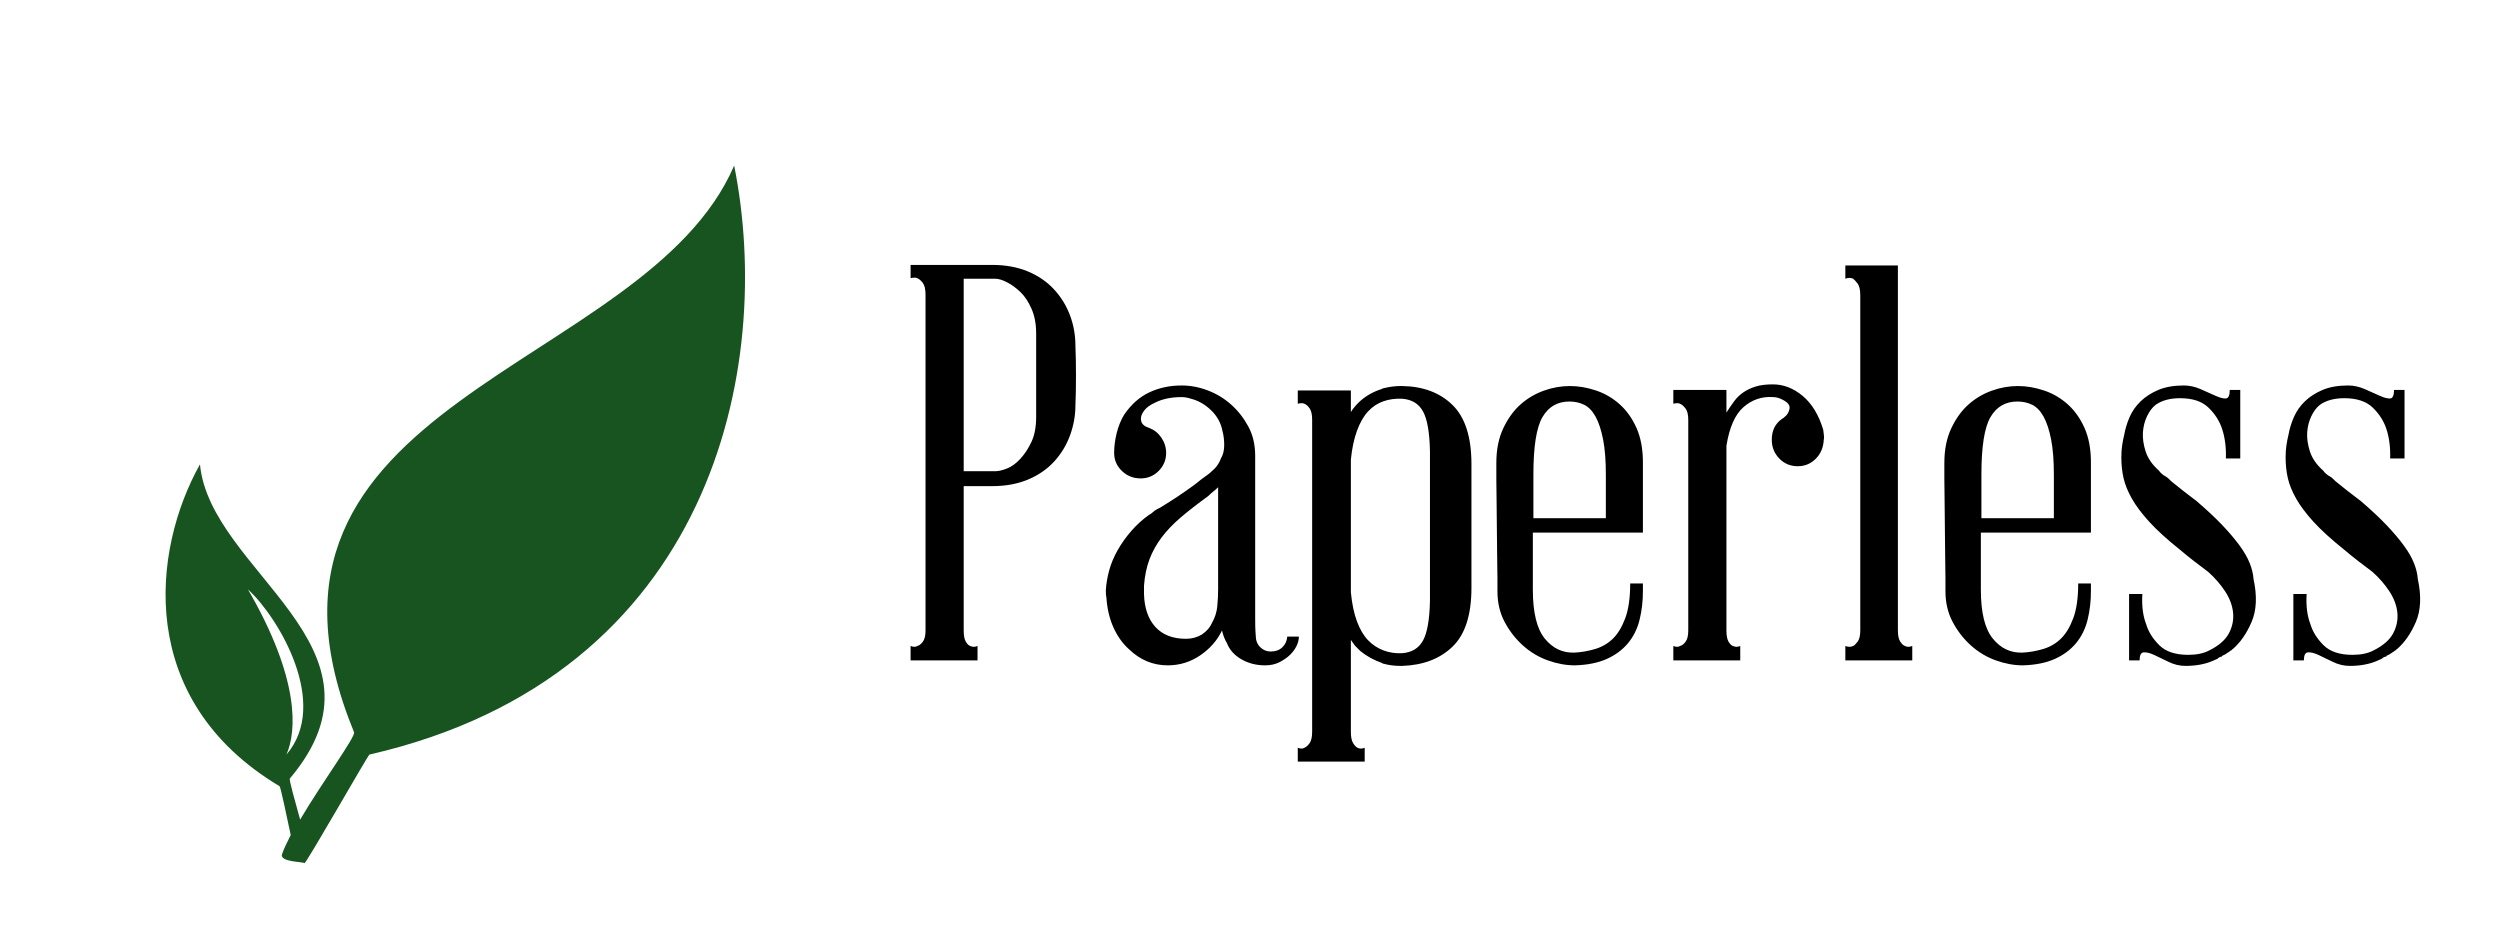
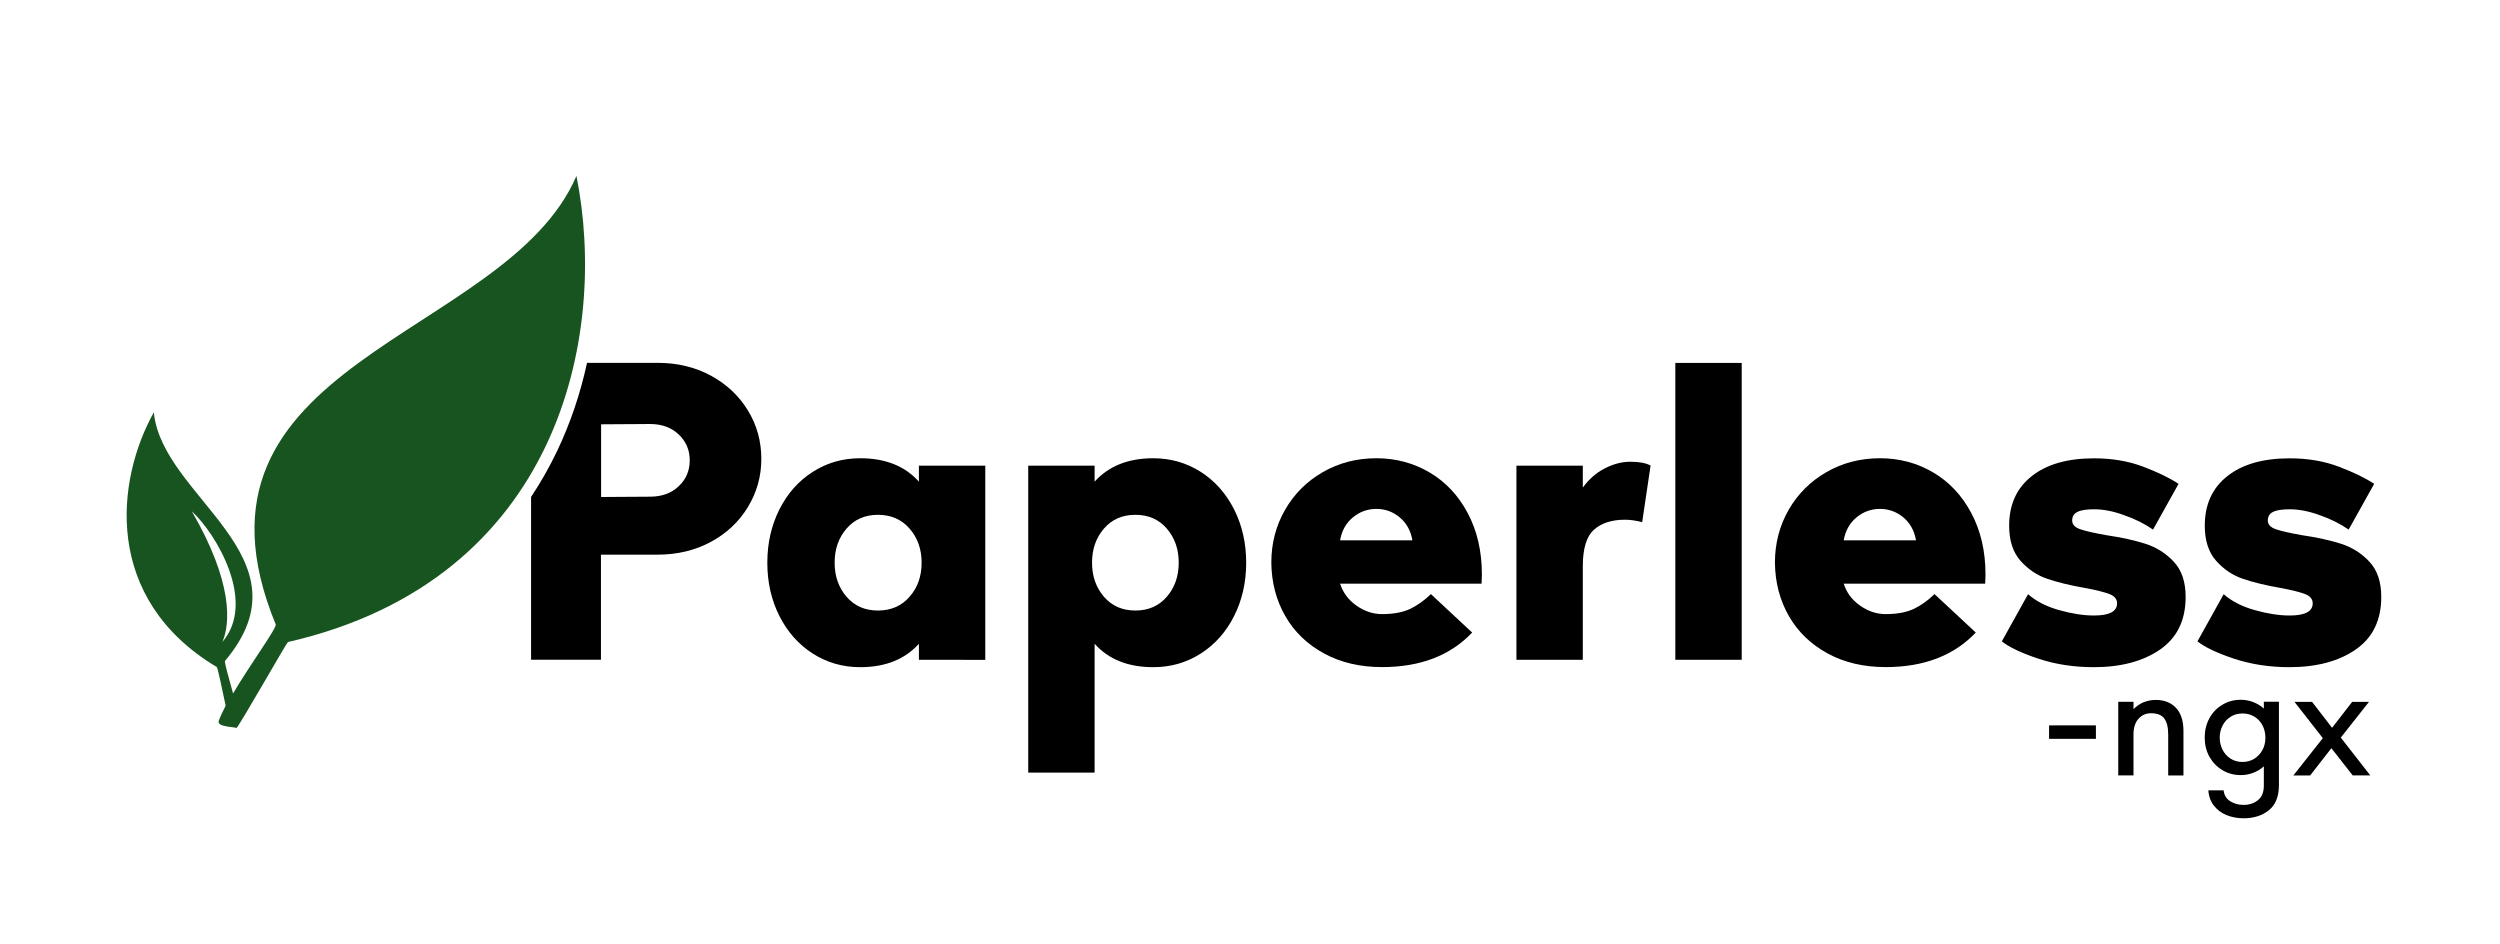
- <svg xmlns="http://www.w3.org/2000/svg" version="1.1" width="3212.766" height="1212.766">
-   <g transform="scale(10.6383) translate(10, 10)">
-     <defs id="SvgjsDefs1018" />
-     <g id="SvgjsG1019" featureKey="root" fill="#000" />
-     <g id="SvgjsG1020" featureKey="symbol1" fill="#000" transform="matrix(0.1034157,0,0,0.1034157,1.228766,8.34535)">
-       <defs />
-       <g>
-         <path d="M231 798c-4,-19 -12,-57 -13,-57 -169,-101 -149,-276 -93,-376 12,126 235,213 105,367 -1,2 6,26 12,48 26,-44 65,-97 63,-102 -160,-390 340,-420 444,-662 47,234 -24,596 -426,688 -2,1 -73,126 -76,127 0,-2 -30,-1 -26,-11 2,-6 6,-14 10,-22zm99 -173c-63,-149 122,-313 214,-354 -188,168 -220,293 -214,354zm-104 79c51,-59 -9,-160 -45,-193 61,105 57,166 45,193z" style="fill: #17541f;" />
-       </g>
-     </g>
-     <g id="SvgjsG1021" featureKey="text1" fill="#000" transform="matrix(3.340757,0,0,3.340757,98.19599,2.957694)">
-       <path d="M6.5 8.62 q0.02 0.48 0.02 1.09 t-0.02 1.07 q0 0.54 -0.19 1.07 t-0.57 0.95 t-0.95 0.66 t-1.31 0.24 l-1.02 0 l0 5.22 q0 0.28 0.08 0.41 t0.16 0.15 q0.12 0.06 0.26 0 l0 0.52 l-2.42 0 l0 -0.52 q0.16 0.06 0.24 0 q0.1 -0.02 0.2 -0.15 t0.1 -0.41 l0 -12.14 q0 -0.3 -0.1 -0.43 t-0.2 -0.17 q-0.08 -0.04 -0.24 0 l0 -0.48 l2.94 0 q0.74 0 1.31 0.24 t0.95 0.66 t0.57 0.94 t0.19 1.08 z M5.08 8.18 q0 -0.52 -0.17 -0.9 t-0.4 -0.6 t-0.48 -0.35 t-0.43 -0.13 l-1.14 0 l0 6.96 l1.14 0 q0.18 0 0.43 -0.1 t0.48 -0.35 t0.4 -0.61 t0.17 -0.9 l0 -3.02 z M14.58 19.14 q0 0.16 -0.08 0.33 t-0.23 0.32 t-0.38 0.27 t-0.53 0.12 q-0.48 0 -0.86 -0.22 t-0.52 -0.58 q-0.12 -0.2 -0.18 -0.46 q-0.26 0.54 -0.79 0.9 t-1.17 0.36 q-0.8 0 -1.4 -0.58 q-0.34 -0.3 -0.56 -0.78 t-0.26 -1.1 q-0.02 -0.06 -0.02 -0.24 l0 -0.02 q0.02 -0.34 0.12 -0.71 t0.31 -0.74 t0.5 -0.7 t0.63 -0.57 q0.08 -0.04 0.13 -0.09 t0.15 -0.11 l0.06 -0.03 l0.06 -0.03 q0.36 -0.22 0.63 -0.4 t0.49 -0.34 q0.12 -0.08 0.24 -0.18 t0.26 -0.2 q0.18 -0.12 0.34 -0.28 t0.24 -0.38 q0.12 -0.2 0.12 -0.48 t-0.06 -0.5 q-0.08 -0.44 -0.41 -0.76 t-0.73 -0.42 q-0.18 -0.06 -0.34 -0.06 q-0.56 0 -0.96 0.2 q-0.26 0.12 -0.38 0.27 t-0.13 0.28 t0.05 0.21 t0.16 0.12 q0.04 0.02 0.05 0.02 t0.05 0.02 q0.26 0.1 0.43 0.35 t0.17 0.55 q0 0.38 -0.27 0.65 t-0.65 0.27 q-0.4 0 -0.68 -0.27 t-0.28 -0.65 q0 -0.34 0.09 -0.71 t0.27 -0.67 q0.38 -0.56 0.91 -0.81 t1.17 -0.25 q0.48 0 0.95 0.18 t0.84 0.51 t0.62 0.79 t0.25 1.06 l0 5.88 q0 0.36 0.01 0.47 t0.01 0.15 l0 0 q0 0.26 0.16 0.42 t0.38 0.16 q0.26 0 0.42 -0.15 t0.18 -0.39 l0.42 0 z M11.44 18.64 q0.16 -0.28 0.19 -0.6 t0.03 -0.6 l0 -3.7 q-0.08 0.08 -0.17 0.15 t-0.19 0.17 q-0.58 0.42 -0.99 0.77 t-0.69 0.72 t-0.44 0.79 t-0.2 0.96 l0 0.3 q0.02 0.76 0.41 1.19 t1.11 0.43 q0.32 0 0.58 -0.16 q0.26 -0.18 0.36 -0.42 z M18.32 10.08 q1.14 0.02 1.82 0.69 t0.68 2.13 l0 4.48 q0 1.46 -0.68 2.12 t-1.82 0.7 l-0.06 0 q-0.34 0 -0.62 -0.08 l-0.02 0 q-0.02 0 -0.02 -0.02 q-0.46 -0.16 -0.8 -0.44 l-0.19 -0.19 t-0.15 -0.21 l0 3.32 q0 0.28 0.08 0.41 t0.16 0.17 q0.12 0.06 0.26 0 l0 0.5 l-2.42 0 l0 -0.5 q0.16 0.06 0.24 0 q0.1 -0.04 0.19 -0.17 t0.09 -0.41 l0 -11.28 q0 -0.28 -0.09 -0.41 t-0.19 -0.17 q-0.08 -0.04 -0.24 0 l0 -0.48 l1.92 0 l0 0.78 q0.14 -0.22 0.34 -0.4 q0.34 -0.3 0.8 -0.44 q0 -0.02 0.02 -0.02 l0.02 0 q0.32 -0.08 0.62 -0.08 l0.06 0 z M19.32 12.46 l0 -0.02 q-0.02 -1.02 -0.25 -1.44 t-0.75 -0.46 q-0.36 -0.02 -0.68 0.09 t-0.56 0.37 t-0.4 0.7 t-0.22 1.04 l0 4.8 q0.06 0.62 0.22 1.05 t0.4 0.68 t0.56 0.37 t0.68 0.1 q0.52 -0.04 0.75 -0.46 t0.25 -1.44 l0 -0.02 l0 -5.36 z M24.38 10.08 q0.46 0 0.94 0.16 t0.86 0.5 t0.61 0.86 t0.23 1.24 l0 2.02 l0 0.06 l0 0.46 l-3.98 0 l0 2.06 q0 1.24 0.43 1.77 t1.07 0.51 q0.38 -0.02 0.75 -0.13 t0.64 -0.37 t0.45 -0.74 t0.18 -1.26 l0.46 0 l0 0.28 q0 0.54 -0.12 1.03 t-0.42 0.85 t-0.77 0.57 t-1.15 0.23 q-0.48 0 -0.98 -0.18 t-0.9 -0.54 t-0.66 -0.85 t-0.26 -1.11 l0 -0.47 t-0.01 -0.77 t-0.01 -0.95 t-0.01 -0.99 t-0.01 -0.87 l0 -0.59 q0 -0.72 0.25 -1.25 t0.62 -0.86 t0.84 -0.5 t0.95 -0.17 z M25.68 14.86 l0 -1.58 q0 -0.76 -0.1 -1.27 t-0.27 -0.82 t-0.41 -0.43 t-0.54 -0.12 q-0.64 0 -0.97 0.56 t-0.33 2.08 l0 1.58 l2.62 0 z M33.54 11.66 q0 0.04 0.02 0.16 t0 0.2 q-0.02 0.42 -0.29 0.69 t-0.65 0.27 q-0.4 0 -0.67 -0.28 t-0.27 -0.68 q0 -0.5 0.38 -0.76 q0.04 -0.02 0.05 -0.03 l0.03 -0.03 q0.14 -0.1 0.18 -0.29 t-0.24 -0.33 q-0.18 -0.1 -0.36 -0.1 q-0.6 -0.04 -1.06 0.36 t-0.62 1.4 l0 6.68 q0 0.28 0.08 0.41 t0.16 0.15 q0.12 0.06 0.26 0 l0 0.52 l-2.42 0 l0 -0.52 q0.16 0.06 0.24 0 q0.1 -0.02 0.2 -0.15 t0.1 -0.41 l0 -7.62 q0 -0.28 -0.1 -0.41 t-0.2 -0.17 q-0.08 -0.04 -0.24 0 l0 -0.5 l1.92 0 l0 0.82 q0.14 -0.22 0.28 -0.41 t0.33 -0.32 t0.44 -0.21 t0.63 -0.08 q0.58 0 1.08 0.42 t0.74 1.22 z M36.24 18.92 q0 0.28 0.09 0.41 t0.17 0.15 q0.1 0.06 0.26 0 l0 0.52 l-2.42 0 l0 -0.52 q0.16 0.06 0.28 0 q0.06 -0.02 0.16 -0.15 t0.1 -0.41 l0 -12.12 q0 -0.3 -0.1 -0.43 t-0.16 -0.17 q-0.12 -0.06 -0.28 0 l0 -0.48 l1.9 0 l0 1.08 l0 12.12 z M40.58 10.08 q0.46 0 0.94 0.16 t0.86 0.5 t0.61 0.86 t0.23 1.24 l0 2.02 l0 0.06 l0 0.46 l-3.98 0 l0 2.06 q0 1.24 0.43 1.77 t1.07 0.51 q0.38 -0.02 0.75 -0.13 t0.64 -0.37 t0.45 -0.74 t0.18 -1.26 l0.46 0 l0 0.28 q0 0.54 -0.12 1.03 t-0.42 0.85 t-0.77 0.57 t-1.15 0.23 q-0.48 0 -0.98 -0.18 t-0.9 -0.54 t-0.66 -0.85 t-0.26 -1.11 l0 -0.47 t-0.01 -0.77 t-0.01 -0.95 t-0.01 -0.99 t-0.01 -0.87 l0 -0.59 q0 -0.72 0.25 -1.25 t0.62 -0.86 t0.84 -0.5 t0.95 -0.17 z M41.88 14.86 l0 -1.58 q0 -0.76 -0.1 -1.27 t-0.27 -0.82 t-0.41 -0.43 t-0.54 -0.12 q-0.64 0 -0.97 0.56 t-0.33 2.08 l0 1.58 l2.62 0 z M47.88 19.88 q-0.02 0.02 -0.03 0.02 t-0.03 0.02 l-0.02 0.02 q-0.04 0.02 -0.09 0.04 t-0.09 0.04 q-0.42 0.18 -0.98 0.18 q-0.32 0 -0.62 -0.15 t-0.52 -0.25 t-0.37 -0.09 t-0.15 0.29 l-0.38 0 l0 -2.4 l0.48 0 q-0.04 0.64 0.14 1.1 q0.12 0.4 0.47 0.75 t1.05 0.35 q0.46 0 0.76 -0.16 q0.52 -0.26 0.71 -0.62 t0.15 -0.75 t-0.29 -0.77 t-0.61 -0.7 q-0.24 -0.18 -0.5 -0.38 t-0.52 -0.42 q-0.7 -0.56 -1.11 -1.01 t-0.63 -0.84 t-0.3 -0.74 t-0.08 -0.75 q0 -0.24 0.03 -0.44 t0.07 -0.36 q0.06 -0.34 0.2 -0.66 t0.4 -0.57 t0.64 -0.41 t0.92 -0.16 q0.3 0 0.6 0.13 t0.54 0.24 t0.38 0.1 t0.14 -0.31 l0.38 0 l0 2.48 l-0.52 0 q0.02 -0.6 -0.14 -1.08 q-0.14 -0.42 -0.49 -0.76 t-1.03 -0.34 q-0.54 0 -0.88 0.24 q-0.18 0.14 -0.31 0.41 t-0.15 0.59 t0.1 0.69 t0.48 0.69 q0.04 0.06 0.11 0.12 t0.15 0.1 q0.06 0.04 0.1 0.08 l0.08 0.08 q0.22 0.18 0.45 0.36 t0.47 0.36 q0.56 0.48 0.93 0.87 t0.62 0.73 t0.37 0.64 t0.14 0.58 q0.2 0.92 -0.07 1.55 t-0.69 0.99 l-0.02 0 q0 0.04 -0.04 0.04 q-0.04 0.04 -0.08 0.06 l-0.12 0.08 t-0.12 0.06 l0 0.02 q-0.02 0 -0.04 0.01 t-0.04 0.01 z M53.82 19.88 q-0.02 0.02 -0.03 0.02 t-0.03 0.02 l-0.02 0.02 q-0.04 0.02 -0.09 0.04 t-0.09 0.04 q-0.42 0.18 -0.98 0.18 q-0.32 0 -0.62 -0.15 t-0.52 -0.25 t-0.37 -0.09 t-0.15 0.29 l-0.38 0 l0 -2.4 l0.48 0 q-0.04 0.64 0.14 1.1 q0.12 0.4 0.47 0.75 t1.05 0.35 q0.46 0 0.76 -0.16 q0.52 -0.26 0.71 -0.62 t0.15 -0.75 t-0.29 -0.77 t-0.61 -0.7 q-0.24 -0.18 -0.5 -0.38 t-0.52 -0.42 q-0.7 -0.56 -1.11 -1.01 t-0.63 -0.84 t-0.3 -0.74 t-0.08 -0.75 q0 -0.24 0.03 -0.44 t0.07 -0.36 q0.06 -0.34 0.2 -0.66 t0.4 -0.57 t0.64 -0.41 t0.92 -0.16 q0.3 0 0.6 0.13 t0.54 0.24 t0.38 0.1 t0.14 -0.31 l0.38 0 l0 2.48 l-0.52 0 q0.02 -0.6 -0.14 -1.08 q-0.14 -0.42 -0.49 -0.76 t-1.03 -0.34 q-0.54 0 -0.88 0.24 q-0.18 0.14 -0.31 0.41 t-0.15 0.59 t0.1 0.69 t0.48 0.69 q0.04 0.06 0.11 0.12 t0.15 0.1 q0.06 0.04 0.1 0.08 l0.08 0.08 q0.22 0.18 0.45 0.36 t0.47 0.36 q0.56 0.48 0.93 0.87 t0.62 0.73 t0.37 0.64 t0.14 0.58 q0.2 0.92 -0.07 1.55 t-0.69 0.99 l-0.02 0 q0 0.04 -0.04 0.04 q-0.04 0.04 -0.08 0.06 l-0.12 0.08 t-0.12 0.06 l0 0.02 q-0.02 0 -0.04 0.01 t-0.04 0.01 z" />
-     </g>
+ <svg xmlns="http://www.w3.org/2000/svg" version="1.1" id="Layer_1" x="0px" y="0px" viewBox="0 0 3212.8 1212.8" style="enable-background:new 0 0 3212.8 1212.8;" xml:space="preserve">
+   <style type="text/css">
+ 	.st0{fill:#17541F;}
+ </style>
+   <path d="M1180.9,847.9v-20.6c-18,20-43.1,30.1-75.4,30.1c-22.4,0-42.8-5.8-61-17.5c-18.3-11.7-32.5-27.8-42.9-48.3  c-10.3-20.5-15.5-43.3-15.5-68.4c0-25.1,5.2-48,15.5-68.5s24.6-36.6,42.9-48.3s38.6-17.5,61-17.5c32.3,0,57.5,10,75.4,30.1v-20.6  h85.3V848L1180.9,847.9L1180.9,847.9z M1184.4,723.1c0-17.4-5.2-31.9-15.5-43.8c-10.3-11.8-23.9-17.7-40.6-17.7  c-16.8,0-30.2,5.9-40.4,17.7c-10.2,11.8-15.3,26.4-15.3,43.8c0,17.4,5.1,31.9,15.3,43.8c10.2,11.8,23.6,17.7,40.4,17.7  s30.3-5.9,40.6-17.7C1179.3,755.1,1184.4,740.5,1184.4,723.1z" />
+   <path d="M1543.1,606.4c18.3,11.7,32.5,27.8,42.9,48.3c10.3,20.5,15.5,43.3,15.5,68.5c0,25.1-5.2,48-15.5,68.4  c-10.3,20.5-24.6,36.6-42.9,48.3s-38.6,17.5-61,17.5c-32.3,0-57.5-10-75.4-30.1v165.6h-85.3V598.4h85.3V619  c18-20,43.1-30.1,75.4-30.1C1504.5,588.9,1524.8,594.8,1543.1,606.4z M1514.8,723.1c0-17.4-5.1-31.9-15.3-43.8  c-10.2-11.8-23.6-17.7-40.4-17.7s-30.2,5.9-40.4,17.7c-10.2,11.8-15.3,26.4-15.3,43.8c0,17.4,5.1,31.9,15.3,43.8  c10.2,11.8,23.6,17.7,40.4,17.7s30.2-5.9,40.4-17.7C1509.7,755.1,1514.8,740.5,1514.8,723.1z" />
+   <path d="M1838.9,763.5l53,49.4c-28.1,29.6-66.7,44.4-115.8,44.4c-28.1,0-53-5.8-74.5-17.5s-38.2-27.7-49.8-48  c-11.7-20.3-17.7-43.2-18-68.7c0-24.8,5.9-47.5,17.7-68c11.8-20.5,28.1-36.7,48.7-48.5s43.5-17.7,68.7-17.7  c24.8,0,47.6,6.1,68.2,18.2c20.6,12.1,37,29.5,49.1,52.3c12.1,22.7,18.2,49.1,18.2,79l-0.4,11.7h-181.8  c3.6,11.4,10.5,20.7,20.9,28.1c10.3,7.3,21.3,11,33,11c14.4,0,26.3-2.2,35.7-6.5C1821.1,778.3,1830.2,771.9,1838.9,763.5z   M1722.2,694.4h92.9c-2.1-12.3-7.5-22.1-16.2-29.4c-8.7-7.3-18.7-11-30.1-11s-21.5,3.7-30.3,11S1724.3,682.1,1722.2,694.4z" />
+   <path d="M2034.1,626.6c7.8-10.8,17.2-19,28.3-24.7s22-8.5,32.8-8.5c11.4,0,20,1.6,26,4.9l-10.8,72.7c-8.4-2.1-15.7-3.1-22-3.1  c-17.1,0-30.4,4.3-39.9,12.8c-9.6,8.5-14.4,24.2-14.4,46.9v120.3h-85.3V598.4h85.3V626.6L2034.1,626.6z" />
+   <path d="M2238.3,466.4v381.5H2153V466.4H2238.3z" />
+   <path d="M2486.1,763.5l53,49.4c-28.1,29.6-66.7,44.4-115.8,44.4c-28.1,0-53-5.8-74.5-17.5s-38.2-27.7-49.8-48  c-11.7-20.3-17.7-43.2-18-68.7c0-24.8,5.9-47.5,17.7-68s28.1-36.7,48.7-48.5c20.6-11.8,43.5-17.7,68.7-17.7  c24.8,0,47.6,6.1,68.2,18.2c20.6,12.1,37,29.5,49.1,52.3c12.1,22.7,18.2,49.1,18.2,79l-0.4,11.7h-181.8  c3.6,11.4,10.5,20.7,20.9,28.1c10.3,7.3,21.3,11,33,11c14.4,0,26.3-2.2,35.7-6.5C2468.4,778.3,2477.4,771.9,2486.1,763.5z   M2369.4,694.4h92.9c-2.1-12.3-7.5-22.1-16.2-29.4c-8.7-7.3-18.7-11-30.1-11s-21.5,3.7-30.3,11  C2377,672.3,2371.5,682.1,2369.4,694.4z" />
+   <path d="M2691.2,654.5c-9.9,0-17.1,1.1-21.5,3.4c-4.5,2.2-6.7,5.9-6.7,11s3.4,8.8,10.3,11.2c6.9,2.4,18,4.9,33.2,7.6  c20,3,37,6.7,50.9,11.2s26,12.1,36.1,22.9c10.2,10.8,15.3,25.9,15.3,45.3c0,29.9-10.9,52.4-32.8,67.6  c-21.8,15.1-50.3,22.7-85.3,22.7c-25.7,0-49.5-3.7-71.4-11c-21.8-7.3-37.4-14.7-46.7-22.2l33.7-60.6c10.2,9,23.4,15.8,39.7,20.4  c16.3,4.6,31.3,7,45.1,7c19.7,0,29.6-5.2,29.6-15.7c0-5.4-3.3-9.4-9.9-11.9c-6.6-2.5-17.2-5.2-31.9-7.9c-18.9-3.3-34.9-7.2-48-11.7  c-13.2-4.5-24.6-12.2-34.3-23.1c-9.7-10.9-14.6-26-14.6-45.1c0-27.2,9.7-48.5,29-63.7c19.3-15.3,46-22.9,80.1-22.9  c23.3,0,44.4,3.6,63.3,10.8c18.9,7.2,34,14.5,45.3,22l-32.8,58.8c-10.8-7.5-23.2-13.7-37.3-18.6  C2715.8,656.9,2702.9,654.5,2691.2,654.5z" />
+   <path d="M2942.6,654.5c-9.9,0-17.1,1.1-21.5,3.4c-4.5,2.2-6.7,5.9-6.7,11s3.4,8.8,10.3,11.2c6.9,2.4,18,4.9,33.2,7.6  c20,3,37,6.7,50.9,11.2s26,12.1,36.1,22.9c10.2,10.8,15.3,25.9,15.3,45.3c0,29.9-10.9,52.4-32.8,67.6  c-21.8,15.1-50.3,22.7-85.3,22.7c-25.7,0-49.5-3.7-71.4-11c-21.8-7.3-37.4-14.7-46.7-22.2l33.7-60.6c10.2,9,23.4,15.8,39.7,20.4  c16.3,4.6,31.3,7,45.1,7c19.8,0,29.6-5.2,29.6-15.7c0-5.4-3.3-9.4-9.9-11.9c-6.6-2.5-17.2-5.2-31.9-7.9c-18.9-3.3-34.9-7.2-48-11.7  c-13.2-4.5-24.6-12.2-34.3-23.1s-14.6-26-14.6-45.1c0-27.2,9.7-48.5,29-63.7c19.3-15.3,46-22.9,80.1-22.9c23.3,0,44.4,3.6,63.3,10.8  c18.9,7.2,34,14.5,45.3,22l-32.8,58.8c-10.8-7.5-23.2-13.7-37.3-18.6C2967.1,656.9,2954.2,654.5,2942.6,654.5z" />
+   <g>
+     <path d="M2633.3,932.2h60.2v17.3h-60.2V932.2z" />
+     <path d="M2754.5,902.6c4.9-2,10.2-3.1,16-3.1c10.9,0,19.5,3.4,25.9,10.2s9.6,16.7,9.6,29.6v57.3h-19.6V944c0-9.3-1.7-16.2-5.1-20.7   c-3.4-4.5-9.1-6.7-17-6.7c-6.5,0-11.8,2.4-16.1,7.1c-4.3,4.8-6.4,11.5-6.4,20.2v52.6h-19.6v-94.6h19.6v9.5   C2745.5,907.6,2749.7,904.6,2754.5,902.6z" />
+     <path d="M2915.6,1041.4c-8.6,6.8-19.4,10.2-32.3,10.2c-7.9,0-15.2-1.4-21.9-4.1s-12.1-6.8-16.3-12.2c-4.2-5.4-6.6-11.9-7.1-19.6   h19.6c0.7,6.1,3.5,10.8,8.4,13.9c4.9,3.2,10.7,4.8,17.4,4.8c7,0,13.1-2,18.2-6c5.1-4,7.7-10.3,7.7-18.9v-24.7   c-3.6,3.4-8,6.2-13.3,8.2c-5.2,2.1-10.7,3.1-16.3,3.1c-8.7,0-16.6-2.1-23.7-6.4c-7.1-4.3-12.6-10-16.7-17.3c-4-7.3-6-15.5-6-24.6   s2-17.3,6-24.7s9.6-13.2,16.7-17.4c7.1-4.3,15-6.4,23.7-6.4c5.7,0,11.1,1,16.3,3.1s9.6,4.8,13.3,8.2v-8.8h19.4v107.8   C2928.5,1024.1,2924.2,1034.6,2915.6,1041.4z M2907.5,963.9c2.6-4.7,3.8-10,3.8-15.9s-1.3-11.2-3.8-16c-2.6-4.8-6.1-8.5-10.5-11.1   c-4.5-2.7-9.5-4-15.1-4c-5.8,0-10.9,1.4-15.4,4.3c-4.5,2.8-7.9,6.6-10.3,11.4c-2.4,4.8-3.6,9.9-3.6,15.5c0,5.4,1.2,10.5,3.6,15.3   c2.4,4.8,5.8,8.6,10.3,11.5s9.6,4.3,15.4,4.3c5.6,0,10.6-1.4,15.1-4.1C2901.4,972.3,2904.9,968.6,2907.5,963.9z" />
+     <path d="M2968.8,996.6h-21.6l37.9-48l-36.4-46.6h22.6l25.7,33.3l25.8-33.3h21.6l-36.2,45.9l37.9,48.6h-22.6l-27.4-35L2968.8,996.6z   " />
  </g>
+   <path d="M961.1,527.4c-11.5-18.9-27.4-33.7-47.6-44.7c-20.2-10.9-43-16.4-68.5-16.4h-90.6c-8.6,39.6-21.3,77.2-38,112.4  c-10,21-21.3,41-33.9,59.9v209.2h89.8v-135H845c25.4,0,48.3-5.5,68.5-16.4s36.1-25.8,47.6-44.7s17.3-39.5,17.3-61.9  C978.4,567.1,972.7,546.3,961.1,527.4z M872.3,624.8c-9.4,9-21.8,13.5-37,13.5l-62.8,0.4v-93.4l62.8-0.4c15.3,0,27.6,4.5,37,13.5  s14.1,20,14.1,33.2C886.4,604.8,881.7,615.9,872.3,624.8z" />
+   <path class="st0" d="M290,906.9c-3.5-16.5-10.4-49.6-11.3-49.6c-147.1-88-129.7-240.3-81-327.4c10.4,109.7,204.6,185.4,91.4,319.5  c-0.9,1.7,5.2,22.6,10.4,41.8c22.6-38.3,56.6-84.4,54.8-88.8C215,462.9,650.3,436.8,740.8,226.1c40.9,203.7-20.9,518.9-370.8,599  c-1.7,0.9-63.5,109.7-66.2,110.6c0-1.7-26.1-0.9-22.6-9.6C283.1,920.8,286.5,913.9,290,906.9L290,906.9z M285.7,825.1  c44.4-51.4-7.8-139.3-39.2-168C299.6,748.4,296.1,801.5,285.7,825.1L285.7,825.1z" />
</svg>
